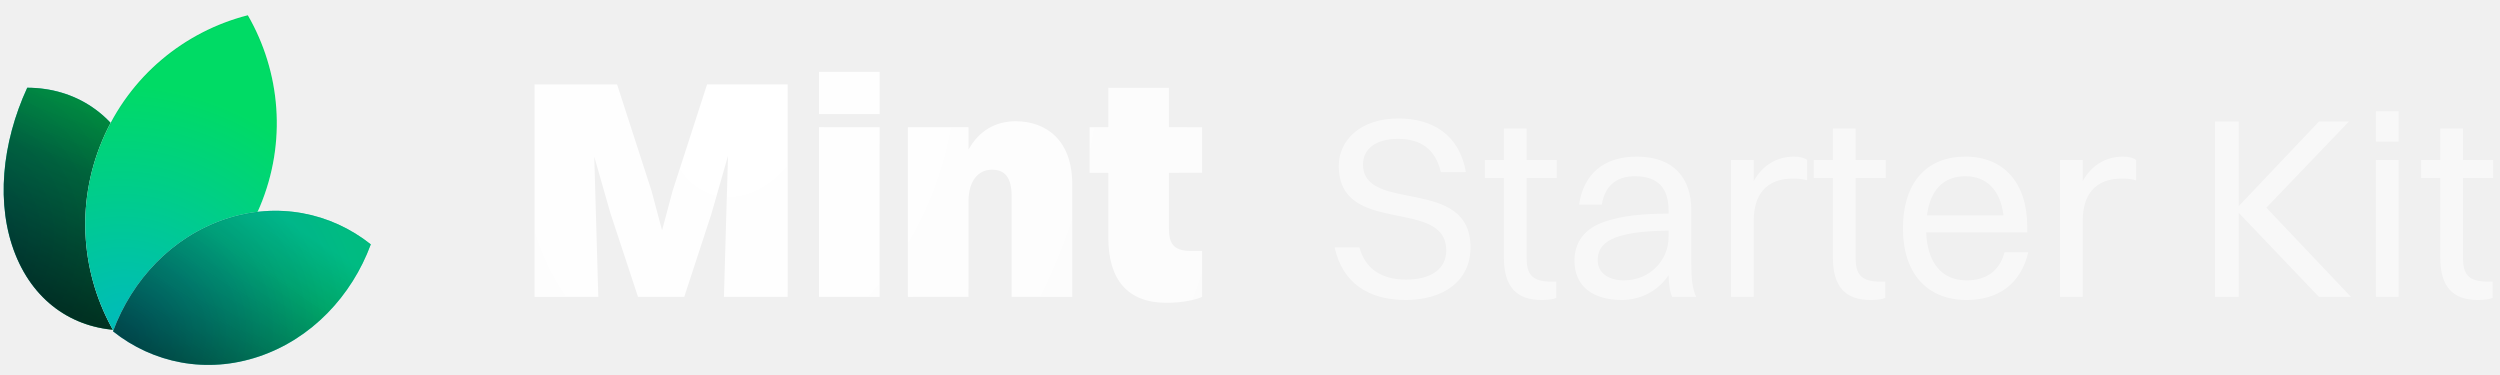
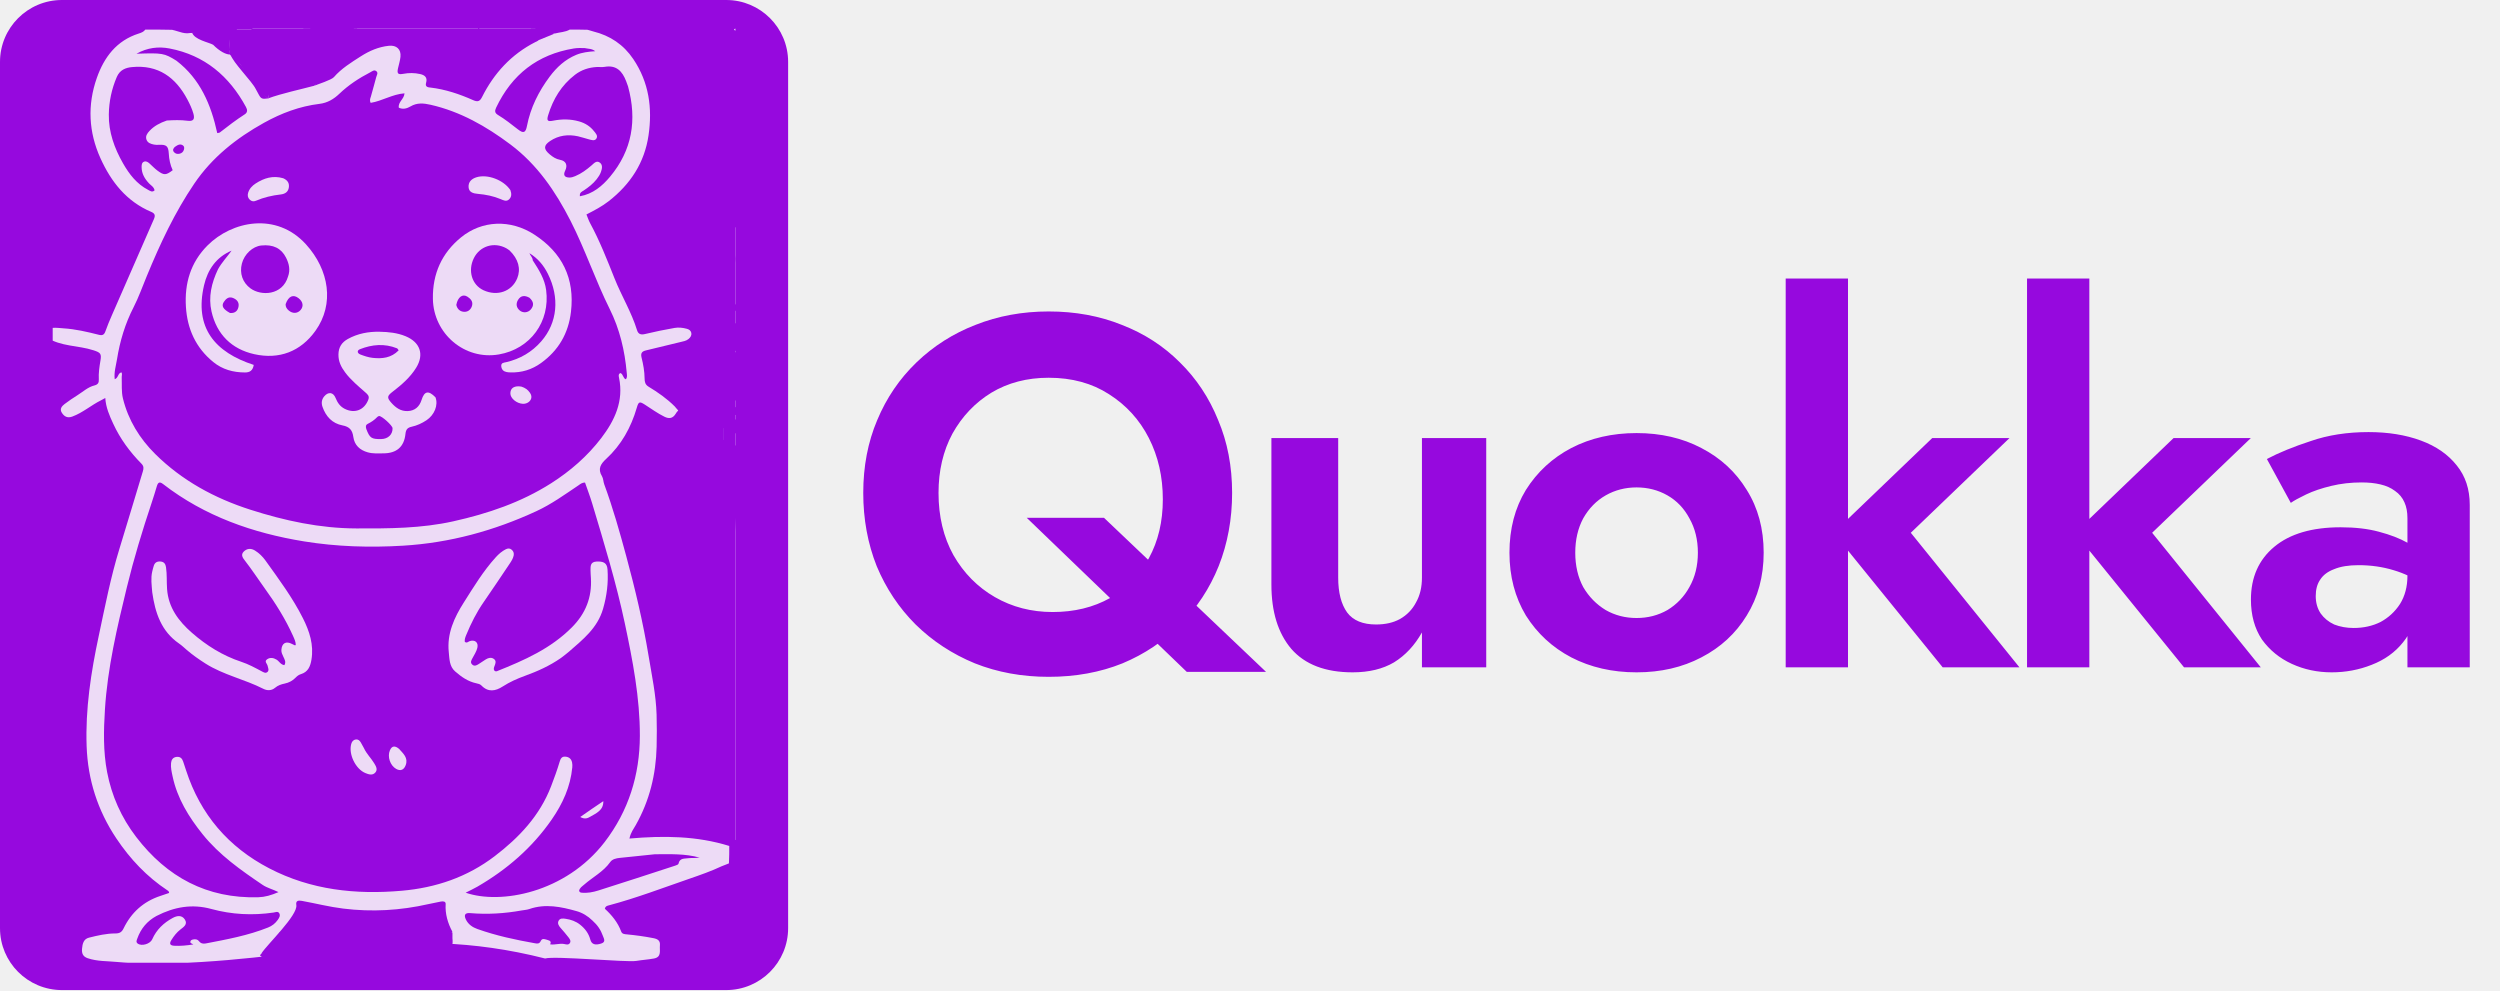
- <svg xmlns="http://www.w3.org/2000/svg" width="160" height="24" viewBox="0 0 160 24" fill="none">
-   <path d="M7.953 21.139C4.896 21.13 2.255 19.458 0.987 16.29C-0.28 13.121 0.109 9.163 1.744 5.615C4.801 5.624 7.442 7.296 8.71 10.465C9.977 13.633 9.588 17.591 7.953 21.139Z" fill="white" />
-   <path d="M7.953 21.139C4.896 21.13 2.255 19.458 0.987 16.29C-0.28 13.121 0.109 9.163 1.744 5.615C4.801 5.624 7.442 7.296 8.71 10.465C9.977 13.633 9.588 17.591 7.953 21.139Z" fill="url(#paint0_radial_115_109)" />
-   <path d="M7.953 21.139C4.896 21.13 2.255 19.458 0.987 16.29C-0.28 13.121 0.109 9.163 1.744 5.615C4.801 5.624 7.442 7.296 8.71 10.465C9.977 13.633 9.588 17.591 7.953 21.139Z" fill="black" fill-opacity="0.5" style="mix-blend-mode:hard-light" />
-   <path d="M7.953 21.139C4.896 21.13 2.255 19.458 0.987 16.29C-0.28 13.121 0.109 9.163 1.744 5.615C4.801 5.624 7.442 7.296 8.71 10.465C9.977 13.633 9.588 17.591 7.953 21.139Z" fill="url(#paint1_linear_115_109)" fill-opacity="0.5" style="mix-blend-mode:hard-light" />
-   <path d="M7.935 21.111C4.897 21.096 2.274 19.431 1.013 16.279C-0.248 13.124 0.136 9.182 1.762 5.643C4.8 5.659 7.423 7.324 8.684 10.476C9.945 13.63 9.561 17.572 7.935 21.111Z" stroke="url(#paint2_linear_115_109)" stroke-opacity="0.05" stroke-width="0.056" />
-   <path d="M7.31 21.257C11.354 20.221 14.884 17.375 16.628 13.236C18.373 9.097 17.945 4.587 15.86 0.976C11.816 2.012 8.287 4.858 6.542 8.998C4.797 13.137 5.225 17.646 7.31 21.257Z" fill="white" />
-   <path d="M7.31 21.257C11.354 20.221 14.884 17.375 16.628 13.236C18.373 9.097 17.945 4.587 15.86 0.976C11.816 2.012 8.287 4.858 6.542 8.998C4.797 13.137 5.225 17.646 7.31 21.257Z" fill="url(#paint3_radial_115_109)" />
-   <path d="M16.602 13.225C14.864 17.349 11.351 20.187 7.324 21.225C5.253 17.624 4.829 13.132 6.568 9.009C8.306 4.885 11.819 2.047 15.846 1.009C17.918 4.61 18.341 9.101 16.602 13.225Z" stroke="url(#paint4_linear_115_109)" stroke-opacity="0.05" stroke-width="0.056" />
-   <path d="M7.234 21.207C9.789 23.237 13.21 23.951 16.577 22.814C19.944 21.677 22.506 18.945 23.73 15.638C21.175 13.608 17.754 12.894 14.387 14.031C11.02 15.168 8.458 17.901 7.234 21.207Z" fill="white" />
-   <path d="M7.234 21.207C9.789 23.237 13.21 23.951 16.577 22.814C19.944 21.677 22.506 18.945 23.73 15.638C21.175 13.608 17.754 12.894 14.387 14.031C11.02 15.168 8.458 17.901 7.234 21.207Z" fill="url(#paint5_radial_115_109)" />
-   <path d="M7.234 21.207C9.789 23.237 13.21 23.951 16.577 22.814C19.944 21.677 22.506 18.945 23.73 15.638C21.175 13.608 17.754 12.894 14.387 14.031C11.02 15.168 8.458 17.901 7.234 21.207Z" fill="black" fill-opacity="0.2" style="mix-blend-mode:hard-light" />
-   <path d="M7.234 21.207C9.789 23.237 13.21 23.951 16.577 22.814C19.944 21.677 22.506 18.945 23.73 15.638C21.175 13.608 17.754 12.894 14.387 14.031C11.02 15.168 8.458 17.901 7.234 21.207Z" fill="url(#paint6_linear_115_109)" fill-opacity="0.5" style="mix-blend-mode:hard-light" />
-   <path d="M16.568 22.787C13.218 23.918 9.814 23.212 7.267 21.198C8.492 17.907 11.044 15.189 14.396 14.058C17.747 12.927 21.15 13.633 23.697 15.648C22.472 18.938 19.92 21.656 16.568 22.787Z" stroke="url(#paint7_linear_115_109)" stroke-opacity="0.05" stroke-width="0.056" />
-   <path d="M34.212 19V5.4H39.492L41.692 12.2L42.372 14.74L43.052 12.2L45.252 5.4H50.412V19H46.332L46.592 9.98L45.532 13.68L43.792 19H40.832L39.052 13.6L38.032 10.02L38.292 19H34.212ZM52.416 7.3V4.6H56.295V7.3H52.416ZM52.416 19V8.14H56.295V19H52.416ZM58.104 19V8.14H61.984V9.58C62.664 8.34 63.744 7.76 65.004 7.76C66.964 7.76 68.624 8.98 68.624 11.78V19H64.744V12.56C64.744 11.34 64.304 10.86 63.484 10.86C62.604 10.86 61.984 11.58 61.984 12.88V19H58.104ZM70.933 15.22V11.06H69.733V8.14H70.933V5.62H74.813V8.14H76.933V11.06H74.813V14.6C74.813 15.5 75.033 16.06 76.213 16.06H76.933V19C76.493 19.2 75.673 19.38 74.653 19.38C72.153 19.38 70.933 17.88 70.933 15.22Z" fill="url(#paint8_radial_115_109)" />
-   <path d="M87.232 10.519C87.232 13.687 94.112 11.229 94.112 15.832C94.112 17.994 92.364 19.198 89.971 19.198C87.562 19.198 85.912 18.093 85.417 15.832H87.001C87.364 17.169 88.371 17.895 89.987 17.895C91.671 17.895 92.561 17.152 92.561 16.03C92.561 12.598 85.681 15.155 85.681 10.618C85.681 9.001 87.034 7.582 89.509 7.582C91.671 7.582 93.403 8.621 93.816 11.014H92.215C91.868 9.529 90.912 8.886 89.476 8.886C88.057 8.886 87.232 9.529 87.232 10.519ZM96.25 16.476V11.393H95.029V10.239H96.25V8.226H97.702V10.239H99.632V11.393H97.702V16.476C97.702 17.532 98.015 18.026 99.302 18.026H99.599V19.066C99.434 19.148 99.071 19.198 98.659 19.198C97.025 19.198 96.25 18.323 96.25 16.476ZM102.516 13.093H101.064C101.345 11.162 102.615 10.024 104.76 10.024C107.103 10.024 108.242 11.393 108.242 13.44V16.888C108.242 17.895 108.324 18.521 108.555 19H107.021C106.856 18.654 106.806 18.142 106.79 17.614C106.047 18.72 104.859 19.198 103.803 19.198C101.988 19.198 100.767 18.357 100.767 16.69C100.767 15.486 101.427 14.611 102.714 14.182C103.902 13.786 105.107 13.687 106.79 13.671V13.473C106.79 12.053 106.13 11.278 104.628 11.278C103.374 11.278 102.698 11.971 102.516 13.093ZM102.252 16.657C102.252 17.465 102.929 17.944 103.952 17.944C105.569 17.944 106.79 16.674 106.79 15.172V14.759C103.061 14.793 102.252 15.585 102.252 16.657ZM110.787 19V10.239H112.239V11.591C112.833 10.519 113.774 10.024 114.83 10.024C115.176 10.024 115.49 10.107 115.655 10.239V11.542C115.407 11.46 115.094 11.427 114.747 11.427C112.998 11.427 112.239 12.515 112.239 14.1V19H110.787ZM117.305 16.476V11.393H116.084V10.239H117.305V8.226H118.757V10.239H120.688V11.393H118.757V16.476C118.757 17.532 119.071 18.026 120.358 18.026H120.655V19.066C120.49 19.148 120.127 19.198 119.714 19.198C118.081 19.198 117.305 18.323 117.305 16.476ZM129.809 16.145C129.33 18.192 127.862 19.198 125.865 19.198C123.324 19.198 121.79 17.482 121.79 14.627C121.79 11.658 123.324 10.024 125.783 10.024C128.258 10.024 129.743 11.723 129.743 14.512V14.875H123.275C123.357 16.838 124.281 17.944 125.865 17.944C127.103 17.944 127.977 17.35 128.291 16.145H129.809ZM125.783 11.278C124.38 11.278 123.539 12.152 123.324 13.786H128.225C128.027 12.169 127.152 11.278 125.783 11.278ZM131.843 19V10.239H133.295V11.591C133.889 10.519 134.829 10.024 135.885 10.024C136.232 10.024 136.545 10.107 136.71 10.239V11.542C136.463 11.46 136.149 11.427 135.803 11.427C134.054 11.427 133.295 12.515 133.295 14.1V19H131.843ZM141.763 19V7.78H143.281V13.192L148.413 7.78H150.327L145.047 13.291L150.459 19H148.413L143.281 13.621V19H141.763ZM152.06 9.067V7.12H153.512V9.067H152.06ZM152.06 19V10.239H153.512V19H152.06ZM156.178 16.476V11.393H154.957V10.239H156.178V8.226H157.63V10.239H159.56V11.393H157.63V16.476C157.63 17.532 157.943 18.026 159.23 18.026H159.527V19.066C159.362 19.148 158.999 19.198 158.587 19.198C156.953 19.198 156.178 18.323 156.178 16.476Z" fill="white" fill-opacity="0.55" />
+ <svg xmlns="http://www.w3.org/2000/svg" width="457" height="181" viewBox="0 0 457 181" fill="none">
+   <rect width="144.07" height="180.985" rx="11.324" fill="#9609DE" />
+   <g clip-path="url(#clip0_121_59)">
+     <path d="M8.502 61.651C8.502 61.232 8.502 60.813 8.57 60.275C9.596 59.717 10.585 59.959 11.567 60.018C13.792 60.153 15.95 60.663 18.101 61.207C18.712 61.361 19.045 61.202 19.262 60.584C19.612 59.586 20.025 58.609 20.447 57.638C22.997 51.779 25.549 45.922 28.125 40.074C28.42 39.403 28.35 39.032 27.639 38.73C23.123 36.813 20.319 33.246 18.36 28.919C16.19 24.128 15.962 19.189 17.699 14.246C19.03 10.457 21.304 7.423 25.357 6.134C25.811 5.99 26.27 5.826 26.567 5.406C28.145 5.406 29.723 5.406 31.458 5.449C32.754 5.724 33.849 6.387 35.106 5.932C34.979 5.592 34.567 5.744 34.572 5.406C56.609 5.406 78.646 5.406 100.785 5.454C100.702 6.068 101.092 6.214 101.471 6.114C102.366 5.875 103.329 5.885 104.16 5.406C105.191 5.406 106.222 5.406 107.413 5.443C107.865 5.57 108.154 5.674 108.45 5.748C111.528 6.512 113.982 8.148 115.77 10.805C118.642 15.069 119.275 19.78 118.554 24.73C117.824 29.743 115.245 33.67 111.277 36.772C110.029 37.747 108.651 38.463 107.203 39.202C107.441 39.779 107.605 40.302 107.862 40.775C109.623 44.026 110.973 47.468 112.335 50.888C113.612 54.095 115.433 57.056 116.454 60.369C116.67 61.068 117.137 61.248 117.895 61.064C119.683 60.629 121.492 60.269 123.304 59.947C124.037 59.817 124.8 59.9 125.533 60.097C125.957 60.21 126.295 60.423 126.372 60.889C126.449 61.346 126.205 61.672 125.882 61.953C125.447 62.33 124.893 62.403 124.366 62.532C122.277 63.044 120.186 63.551 118.094 64.049C117.375 64.22 117.069 64.536 117.275 65.357C117.59 66.611 117.82 67.888 117.833 69.197C117.839 69.766 117.924 70.302 118.541 70.675C120.267 71.716 121.918 72.87 123.352 74.305C123.579 74.533 124.079 75.392 124.542 75.097C124.36 74.561 135.836 79.993 135.464 79.613C134.505 78.631 137.02 78.177 135.875 77.457C134.767 76.762 134.307 77.172 134.233 76.02C134.195 75.445 135.652 76.593 135.464 76.02C135.143 75.042 133.198 73.443 134.233 73.246C136.247 72.861 134.176 73.263 134.54 69.76C135.38 69.561 134.302 67.702 134.54 66.886C134.723 66.262 136.083 66.022 135.464 65.654C134.415 65.031 139.627 62.653 138.338 63.088C137.98 63.209 147.368 68.657 134.54 64.423C133.303 64.407 138.074 61.4 136.901 61.714C135.88 61.987 135.103 60.272 134.848 59.211C134.77 58.884 134.375 59.291 134.233 58.983C133.12 56.582 135.281 57.613 134.233 55.185C132.759 51.774 135.508 48.034 133.822 44.716C133.428 43.942 133.564 42.118 134.233 41.74C135.029 41.29 134.203 37.842 134.848 37.224C137.569 34.615 139.491 33.968 140.801 30.224C141.503 28.219 135.963 25.725 136.183 23.659C136.484 20.822 136.593 20.71 135.669 18.031C135.104 16.39 136.319 13.547 135.156 12.249C133.777 10.707 141.92 13.968 139.878 13.207C139.617 13.11 149.525 7.151 134.848 7.151C142.371 7.151 129.059 5.098 136.593 5.098C136.593 54.505 133.309 104.22 133.24 153.693C135.464 153.287 138.588 153.502 137.004 153.287C134.32 152.921 153.617 151.136 135.875 151.136C134.795 151.206 137.017 151.767 135.978 151.767C135.833 151.34 137.911 151.389 138.03 151.146C139.229 148.703 134.898 153.492 135.464 150.808C135.895 148.763 136.354 156.077 136.285 153.929C136.202 151.333 135.459 153.938 135.464 151.339C135.467 150.013 136.514 150.683 136.285 149.406C135.898 147.248 135.935 149.296 135.464 147.148C135.314 146.46 137.412 145.714 137.414 144.993C137.418 143.824 136.035 141.426 135.875 140.291C135.685 138.944 138.239 132.459 138.03 131.137C153.842 128.384 142.555 106.301 142.136 104.143C141.77 102.261 140.351 101.505 139.878 99.627C168.086 96.928 137.02 95.233 136.08 92.019C135.804 91.075 134.937 92.619 135.464 91.621C135.85 90.891 137.783 92.202 138.441 91.621C139.026 91.104 141.71 92.661 142.136 92.019C143.37 90.156 134.116 88.368 134.715 86.182C134.912 85.46 139.304 89.014 139.878 89.466C140.737 90.143 135.16 81.499 136.08 82.076C137.269 82.822 124.084 77.026 124.542 75.097C124.021 74.754 123.743 75.279 123.483 75.688C122.967 76.496 122.302 76.593 121.455 76.175C120.191 75.551 119.06 74.723 117.881 73.968C116.908 73.346 116.733 73.407 116.405 74.533C115.352 78.152 113.581 81.337 110.789 83.904C109.811 84.803 109.223 85.717 110.042 87.055C110.297 87.472 110.277 88.049 110.453 88.527C112.035 92.825 113.277 97.228 114.472 101.642C116.104 107.67 117.55 113.744 118.565 119.912C119.152 123.478 119.921 127.022 120.025 130.65C120.081 132.598 120.076 134.55 120.03 136.498C119.91 141.569 118.733 146.363 116.228 150.808C115.836 151.504 115.306 152.146 115.06 153.287C121.301 152.736 127.387 152.796 133.309 154.64C133.309 155.671 133.309 156.702 133.248 157.824C132.769 158.056 132.333 158.157 131.937 158.343C130.018 159.248 128.018 159.944 126.019 160.634C121.153 162.315 116.339 164.155 111.356 165.483C111.05 165.565 110.667 165.621 110.57 166.122C111.837 167.282 112.935 168.613 113.554 170.285C113.725 170.747 114.152 170.764 114.577 170.803C116.208 170.956 117.828 171.18 119.438 171.494C120.209 171.645 120.718 171.932 120.632 172.819C120.542 173.744 120.994 174.941 119.55 175.213C118.481 175.415 117.385 175.472 116.311 175.655C114.598 175.949 101.332 174.698 99.644 175.213C72.548 168.317 55.023 176.194 26.79 176.162C24.877 176.041 23.131 176.016 21.4 175.847C19.606 175.671 17.779 175.759 16.03 175.163C15.137 174.859 14.921 174.254 14.997 173.415C15.077 172.522 15.271 171.653 16.262 171.405C17.85 171.006 19.457 170.632 21.106 170.633C21.852 170.633 22.256 170.407 22.596 169.704C24 166.805 26.228 164.793 29.314 163.775C29.855 163.596 30.394 163.409 30.913 163.233C30.906 162.967 30.765 162.862 30.623 162.768C26.837 160.264 23.799 157.042 21.277 153.275C17.857 148.166 16.057 142.548 15.837 136.435C15.59 129.596 16.635 122.88 18.055 116.221C19.194 110.882 20.23 105.515 21.842 100.285C23.29 95.586 24.683 90.869 26.114 86.165C26.274 85.637 26.31 85.221 25.867 84.773C23.742 82.623 21.971 80.221 20.697 77.458C20.015 75.979 19.355 74.503 19.245 72.753C18.871 72.956 18.668 73.074 18.458 73.179C16.653 74.076 15.122 75.45 13.202 76.154C12.314 76.479 11.732 76.135 11.295 75.438C10.864 74.751 11.308 74.242 11.805 73.86C12.562 73.279 13.362 72.748 14.17 72.238C15.178 71.602 16.082 70.751 17.265 70.457C17.917 70.294 18.096 69.95 18.063 69.369C17.998 68.2 18.17 67.05 18.364 65.905C18.578 64.652 18.361 64.45 17.12 64.041C14.283 63.106 11.112 63.387 8.502 61.651ZM42.138 2.019C41.841 1.055 35.968 6.513 35.106 5.932C35.495 7.269 38.173 7.729 38.963 8.187C40.093 9.338 41.395 10.061 42.138 9.95C41.404 8.948 43.068 2.097 42.138 2.019ZM110.528 153.929C114.914 148.209 116.944 141.664 116.966 134.537C116.987 127.574 115.659 120.755 114.222 113.968C112.648 106.539 110.428 99.284 108.248 92.019C107.859 90.724 107.373 89.459 106.944 88.215C106.36 88.207 106.058 88.512 105.725 88.735C103.227 90.413 100.779 92.183 98.038 93.449C90.302 97.023 82.227 99.234 73.675 99.751C67.602 100.118 61.55 99.936 55.584 98.967C46.237 97.448 37.428 94.377 29.817 88.49C29.154 87.976 28.874 88.195 28.668 88.885C28.366 89.9 28.055 90.913 27.719 91.917C26.019 97.007 24.456 102.144 23.19 107.352C21.401 114.712 19.66 122.085 19.182 129.699C18.941 133.537 18.856 137.346 19.577 141.123C20.409 145.486 22.183 149.457 24.892 152.994C30.519 160.342 37.829 164.283 47.212 164.017C48.435 163.982 49.59 163.651 50.91 163.077C49.817 162.541 48.837 162.317 48.021 161.765C44.023 159.062 40.084 156.302 37.019 152.477C34.485 149.315 32.404 145.943 31.552 141.927C31.383 141.129 31.187 140.319 31.267 139.497C31.323 138.923 31.577 138.449 32.252 138.363C32.915 138.279 33.281 138.609 33.477 139.197C33.661 139.748 33.844 140.299 34.024 140.851C36.639 148.896 41.743 154.847 49.223 158.735C56.846 162.697 65.021 163.566 73.45 162.828C79.682 162.283 85.412 160.336 90.42 156.517C94.887 153.11 98.662 149.122 100.728 143.76C101.306 142.26 101.855 140.753 102.315 139.212C102.464 138.714 102.677 138.25 103.369 138.315C104.054 138.378 104.435 138.746 104.575 139.375C104.64 139.669 104.641 139.989 104.612 140.291C104.274 143.824 102.845 146.935 100.854 149.81C97.287 154.961 92.662 158.953 87.266 162.082C86.601 162.468 85.898 162.788 85.123 163.184C91.469 165.387 103.373 163.229 110.528 153.929ZM26.825 50.49C26.033 52.382 25.359 54.333 24.425 56.152C22.874 59.171 21.917 62.355 21.388 65.678C21.2 66.857 20.814 68.034 20.969 69.32C21.675 69.077 21.523 68.187 22.212 68.068C22.378 68.373 22.238 68.678 22.249 68.977C22.3 70.269 22.166 71.588 22.475 72.847C23.446 76.802 25.53 80.176 28.384 83.002C33.288 87.858 39.23 91.077 45.751 93.169C52.047 95.188 58.47 96.578 65.151 96.599C71.1 96.617 77.007 96.604 82.877 95.294C89.207 93.881 95.238 91.842 100.735 88.349C104.259 86.109 107.386 83.382 109.907 80.084C112.35 76.888 114.047 73.33 113.163 69.075C113.103 68.789 112.984 68.387 113.407 68.192C113.951 68.393 113.857 69.123 114.397 69.336C114.711 68.974 114.603 68.545 114.569 68.162C114.213 64.084 113.288 60.176 111.446 56.471C108.829 51.207 106.969 45.599 104.29 40.357C101.542 34.978 98.207 30.074 93.284 26.39C88.858 23.078 84.15 20.391 78.703 19.149C77.435 18.86 76.242 18.747 75.046 19.45C74.413 19.822 73.673 20.057 72.899 19.683C72.743 18.625 73.878 18.126 73.945 17.061C71.735 17.22 69.837 18.47 67.757 18.803C67.505 18.261 67.716 17.952 67.803 17.634C68.125 16.449 68.473 15.27 68.78 14.081C68.868 13.741 69.175 13.346 68.811 13.028C68.409 12.676 68.031 13.037 67.689 13.215C65.647 14.274 63.731 15.52 62.061 17.116C61.026 18.106 59.884 18.806 58.399 18.986C54.791 19.423 51.438 20.682 48.275 22.439C43.223 25.244 38.781 28.748 35.496 33.596C31.947 38.834 29.284 44.519 26.825 50.49ZM114.804 15.792C114.687 15.471 114.576 15.148 114.453 14.83C113.761 13.038 112.686 11.839 110.531 12.222C110.067 12.304 109.575 12.221 109.098 12.249C107.632 12.333 106.293 12.761 105.11 13.669C102.628 15.575 101.101 18.104 100.203 21.058C99.906 22.036 100.077 22.265 101.086 22.064C102.69 21.746 104.274 21.741 105.855 22.191C106.941 22.5 107.857 23.065 108.56 23.949C108.875 24.345 109.335 24.797 109.036 25.307C108.724 25.838 108.12 25.586 107.637 25.467C106.974 25.303 106.329 25.062 105.663 24.917C103.852 24.523 102.12 24.73 100.558 25.78C99.356 26.588 99.35 27.246 100.449 28.186C101.025 28.678 101.606 29.073 102.4 29.222C103.49 29.427 103.793 30.213 103.311 31.2C102.921 31.998 103.192 32.441 104.077 32.455C104.463 32.462 104.814 32.339 105.164 32.192C106.283 31.724 107.236 31.012 108.147 30.224C108.569 29.859 109.039 29.275 109.65 29.727C110.225 30.151 110.053 30.862 109.85 31.434C109.683 31.906 109.391 32.353 109.078 32.752C108.42 33.593 107.578 34.239 106.691 34.831C106.377 35.041 105.912 35.171 106.005 35.878C108.383 35.457 110.097 34.002 111.516 32.304C115.545 27.482 116.487 21.959 114.804 15.792ZM30.497 22.03C31.759 21.954 33.019 21.91 34.281 22.075C35.336 22.212 35.647 21.816 35.351 20.761C35.1 19.869 34.703 19.035 34.273 18.218C32.12 14.133 28.912 11.8 24.119 12.264C22.964 12.375 21.904 12.784 21.354 14.063C20.406 16.265 19.927 18.559 19.892 20.923C19.843 24.146 20.911 27.092 22.491 29.859C23.622 31.84 24.985 33.62 27.072 34.705C27.445 34.899 27.82 35.215 28.258 34.799C28.137 34.161 27.6 33.903 27.238 33.518C26.439 32.667 25.882 31.723 25.885 30.519C25.886 30.133 25.927 29.717 26.322 29.556C26.706 29.399 27.048 29.63 27.337 29.889C27.82 30.322 28.265 30.803 28.782 31.187C29.985 32.079 30.343 32.05 31.569 31.113C31.116 30.144 30.909 29.126 30.852 28.056C30.778 26.699 30.403 26.408 29.067 26.472C28.762 26.487 28.446 26.493 28.151 26.43C27.577 26.308 26.984 26.139 26.77 25.508C26.557 24.876 26.911 24.383 27.315 23.946C28.146 23.048 29.19 22.48 30.497 22.03ZM28.594 167.444C26.898 168.369 25.741 169.753 25.099 171.568C24.989 171.876 24.8 172.216 25.182 172.491C25.909 173.015 27.455 172.553 27.825 171.708C28.599 169.944 29.922 168.692 31.585 167.794C32.355 167.378 33.231 167.234 33.788 168.082C34.366 168.964 33.556 169.464 32.991 169.904C32.299 170.443 31.788 171.104 31.333 171.832C30.92 172.492 31.051 172.842 31.862 172.885C33.011 172.947 34.143 172.834 35.341 172.642C35.098 172.446 34.75 172.477 34.798 172.141C34.839 171.859 35.087 171.779 35.327 171.731C35.719 171.654 36.117 171.708 36.359 172.028C36.702 172.479 37.122 172.558 37.625 172.461C41.481 171.721 45.345 171.009 49.014 169.545C49.722 169.262 50.32 168.799 50.765 168.168C51.023 167.801 51.302 167.383 51.046 166.943C50.806 166.533 50.351 166.762 50.007 166.813C46.168 167.376 42.365 167.183 38.632 166.161C35.141 165.206 31.879 165.752 28.594 167.444ZM108.29 168.267C107.464 167.466 106.5 166.866 105.404 166.556C102.555 165.75 99.687 165.155 96.746 166.175C96.301 166.329 95.808 166.348 95.338 166.433C92.228 166.995 89.101 167.183 85.947 166.917C85.011 166.839 84.758 167.253 85.171 168.101C85.606 168.992 86.398 169.516 87.264 169.823C90.683 171.037 94.222 171.797 97.788 172.429C98.203 172.503 98.602 172.579 98.869 171.984C99.118 171.428 99.701 171.719 100.153 171.846C100.553 171.958 100.835 172.149 100.556 172.622C101.467 172.779 102.305 172.386 103.163 172.571C103.523 172.649 103.951 172.777 104.187 172.369C104.41 171.982 104.132 171.627 103.916 171.341C103.464 170.743 102.959 170.184 102.469 169.615C102.14 169.234 101.859 168.8 102.112 168.317C102.38 167.807 102.936 167.888 103.403 167.956C104.361 168.097 105.261 168.41 106.034 169.023C106.94 169.742 107.601 170.608 107.911 171.756C108.149 172.64 108.805 172.83 109.892 172.482C110.825 172.183 110.372 171.562 110.201 171.066C109.838 170.017 109.232 169.109 108.29 168.267ZM106.841 8.783C106.193 8.777 105.549 8.753 104.9 8.86C98.246 9.953 93.572 13.622 90.693 19.679C90.396 20.302 90.455 20.668 91.039 21.021C92.328 21.798 93.503 22.737 94.69 23.659C95.677 24.426 96.085 24.288 96.325 23.042C96.973 19.684 98.461 16.716 100.487 14.002C101.771 12.282 103.321 10.86 105.342 10.023C106.406 9.582 107.535 9.447 108.81 9.361C108.182 8.861 107.566 8.947 106.841 8.783ZM32.25 11.098C36.606 14.435 38.58 19.138 39.714 24.33C39.939 24.278 40.097 24.286 40.191 24.212C41.668 23.053 43.162 21.919 44.741 20.898C45.29 20.543 45.236 20.064 44.96 19.555C41.899 13.908 37.4 10.094 30.995 8.862C28.981 8.475 26.94 8.699 24.949 9.825C29.677 9.653 30.022 9.712 32.25 11.098ZM119.715 156.158C117.575 156.378 115.435 156.591 113.296 156.823C112.643 156.894 111.943 157.031 111.552 157.582C110.292 159.36 108.355 160.331 106.772 161.72C106.399 162.047 105.932 162.321 105.859 162.857C105.95 163.07 106.095 163.159 106.271 163.178C107.346 163.297 108.399 163.091 109.401 162.775C114.089 161.294 118.761 159.76 123.436 158.237C123.655 158.165 123.999 158.041 124.028 157.891C124.246 156.778 125.162 156.997 125.886 156.875C126.22 156.819 126.568 156.857 126.91 156.842C127.24 156.827 127.569 156.799 127.898 156.776C125.24 156.031 122.572 156.146 119.715 156.158ZM56.639 173.878C57.187 173.791 56.66 173.36 56.639 172.885C56.592 171.824 57.953 174.544 57.973 173.572C58.799 172.976 58.627 173.392 59.308 173.572C60.462 173.876 58.793 172.479 59.923 172.742C61.684 173.152 66.166 172.582 67.929 172.742C71.277 173.045 65.05 172.959 68.34 172.369C69.359 172.186 73.728 172.836 74.703 172.407C75.497 172.058 77.741 171.487 77.68 172.385C77.601 173.536 81.18 171.231 81.683 172.191C83.567 173.648 82.111 170.647 82.692 170.317C81.853 168.742 81.353 167.073 81.467 165.255C81.498 164.768 81.004 164.726 80.61 164.799C79.839 164.943 79.069 165.099 78.304 165.273C73.163 166.44 67.985 166.737 62.74 166.089C60.191 165.775 57.713 165.143 55.197 164.682C54.535 164.56 54.031 164.632 54.167 165.434C54.482 167.286 48.868 172.614 47.812 174.244C48.306 174.244 44.22 175.847 56.639 173.878ZM78.681 16.005C81.422 16.33 84.01 17.2 86.511 18.315C87.334 18.681 87.727 18.517 88.115 17.743C90.308 13.376 93.466 9.933 97.862 7.691C98.15 7.544 98.62 7.47 98.536 6.835C96.797 7.132 99.062 0.967 97.862 2.019C90.201 1.506 88.803 2.852 87.515 5.431C87.213 6.037 86.9 -0.697 86.511 -0.136C82.834 -17.796 82.814 1.171 82.401 0.993C80.687 0.254 83.218 4.015 81.375 3.662C80.067 3.411 81.579 5.466 80.861 4.072C80.316 3.012 81.445 4.65 80.246 4.688C79.008 4.727 77.862 4.446 78.243 3.251C78.744 1.681 73.564 4.241 71.932 4.072C70.651 3.939 67.458 3.535 66.287 4.072C62.958 5.6 60.057 12.927 57.446 15.672C58.091 15.409 60.587 14.617 61.037 14.099C62.422 12.508 64.203 11.421 65.956 10.297C67.533 9.286 69.205 8.568 71.086 8.369C72.473 8.221 73.348 9 73.207 10.384C73.135 11.093 72.91 11.785 72.755 12.485C72.541 13.445 72.743 13.681 73.735 13.494C74.763 13.299 75.77 13.31 76.788 13.534C77.656 13.724 78.166 14.161 77.895 15.116C77.729 15.704 77.944 15.96 78.681 16.005ZM56.023 -1.676C54.943 -1.387 47.438 0.341 46.375 0.685C44.048 1.438 49.556 17.009 49.002 17.991C51.441 17.089 55.091 16.308 57.446 15.672C57.196 15.184 56.494 -1.716 56.023 -1.676ZM46.771 16.309C46.949 16.639 47.125 16.971 47.306 17.3C47.725 18.059 47.926 18.146 49.002 17.991C47.145 16.339 44.219 11.388 42.138 9.95C42.549 11.42 46.061 14.84 46.771 16.309ZM31.949 26.865C31.697 27.125 31.508 27.414 31.768 27.76C32.014 28.087 32.379 28.185 32.77 28.113C33.201 28.032 33.509 27.779 33.626 27.342C33.698 27.07 33.705 26.774 33.456 26.594C32.951 26.227 32.496 26.474 31.949 26.865Z" fill="#EDDBF6" />
+     <path d="M27.826 108.249C27.726 106.933 27.54 105.708 27.827 104.486C27.912 104.122 28.002 103.758 28.118 103.404C28.321 102.785 28.777 102.581 29.401 102.651C30.026 102.721 30.263 103.128 30.346 103.685C30.543 105.007 30.445 106.343 30.54 107.674C30.785 111.081 32.651 113.544 35.064 115.657C37.731 117.992 40.712 119.859 44.111 120.978C45.418 121.408 46.615 122.064 47.823 122.705C48.147 122.876 48.534 123.137 48.874 122.853C49.256 122.534 48.995 122.09 48.916 121.702C48.837 121.31 48.263 120.921 48.813 120.53C49.367 120.136 49.977 120.236 50.549 120.577C51.036 120.867 51.284 121.491 51.979 121.591C52.336 121.028 52.022 120.539 51.804 120.067C51.617 119.661 51.408 119.281 51.437 118.809C51.513 117.569 52.282 117.129 53.372 117.714C53.549 117.809 53.733 117.891 53.917 117.973C53.936 117.982 53.975 117.948 54.066 117.905C54.068 117.337 53.821 116.818 53.589 116.298C52.188 113.163 50.37 110.28 48.358 107.504C47.156 105.845 46.049 104.117 44.783 102.5C44.416 102.032 43.959 101.442 44.535 100.852C45.123 100.249 45.867 100.182 46.599 100.633C47.365 101.105 48.005 101.735 48.524 102.459C50.972 105.875 53.487 109.256 55.382 113.024C56.572 115.393 57.391 117.868 56.93 120.612C56.721 121.858 56.294 122.839 55 123.235C54.628 123.348 54.333 123.568 54.067 123.844C53.506 124.426 52.829 124.798 52.033 124.959C51.393 125.088 50.797 125.291 50.277 125.732C49.631 126.279 48.821 126.263 48.14 125.916C44.702 124.163 40.841 123.383 37.555 121.293C36.373 120.54 35.223 119.739 34.157 118.824C33.69 118.424 33.243 117.992 32.739 117.644C29.474 115.398 28.359 112.026 27.826 108.249Z" fill="#EDDBF6" />
+     <path d="M102.532 120.286C100.462 121.724 98.253 122.713 95.963 123.542C94.546 124.055 93.177 124.667 91.902 125.487C90.574 126.341 89.252 126.594 88.004 125.308C87.76 125.056 87.416 124.978 87.076 124.907C85.551 124.586 84.318 123.718 83.183 122.721C82.136 121.799 82.165 120.449 82.035 119.211C81.678 115.821 83.042 112.878 84.773 110.152C86.582 107.301 88.334 104.39 90.626 101.869C91.164 101.278 91.742 100.766 92.456 100.409C92.82 100.228 93.169 100.188 93.509 100.467C93.862 100.756 93.99 101.121 93.897 101.562C93.781 102.109 93.484 102.572 93.178 103.026C91.593 105.379 90.023 107.743 88.407 110.075C87.112 111.941 86.102 113.949 85.241 116.041C85.075 116.446 84.9 116.86 84.96 117.317C85.335 117.646 85.601 117.275 85.898 117.186C86.848 116.902 87.484 117.453 87.261 118.418C87.098 119.124 86.671 119.72 86.344 120.358C86.159 120.717 85.916 121.099 86.319 121.477C86.707 121.841 87.087 121.645 87.443 121.427C87.909 121.141 88.35 120.815 88.817 120.531C89.277 120.251 89.793 120.116 90.264 120.442C90.761 120.787 90.595 121.261 90.405 121.734C90.296 122.006 90.171 122.316 90.372 122.589C90.537 122.742 90.708 122.747 90.872 122.682C95.841 120.695 100.701 118.556 104.568 114.651C107.063 112.131 108.223 109.192 108.019 105.68C107.992 105.202 107.952 104.724 107.948 104.246C107.942 103.472 107.922 102.712 109.038 102.653C110.353 102.584 110.972 102.922 111.055 104.111C111.224 106.545 110.927 108.912 110.24 111.289C109.216 114.832 106.527 116.921 103.961 119.164C103.524 119.546 103.048 119.883 102.532 120.286Z" fill="#EDDBF6" />
+     <path d="M66.526 136.756C67.021 137.83 67.84 138.592 68.403 139.527C68.722 140.057 69.101 140.661 68.605 141.222C68.093 141.801 67.401 141.567 66.79 141.316C64.998 140.579 63.675 137.843 64.208 135.992C64.327 135.578 64.556 135.251 65.031 135.181C65.475 135.116 65.74 135.368 65.944 135.704C66.139 136.025 66.309 136.361 66.526 136.756Z" fill="#EDDBF6" />
+     <path d="M72.944 136.891C73.73 137.778 74.651 138.526 74.163 139.865C73.844 140.74 73.216 141.009 72.414 140.552C71.323 139.931 70.772 138.322 71.275 137.159C71.649 136.293 72.222 136.29 72.944 136.891Z" fill="#EDDBF6" />
+     <path d="M110.288 146.451C110.333 148.125 108.995 148.657 107.863 149.314C107.439 149.56 106.896 149.823 106.067 149.345C107.544 148.313 108.891 147.373 110.288 146.451Z" fill="#EDDBF6" />
+     <path d="M39.853 49.216C40.565 47.937 41.533 46.941 42.336 45.819C39.511 47.007 37.963 49.309 37.303 52.133C35.478 59.946 39.306 64.4 46.383 66.704C46.219 67.752 45.649 68.088 44.789 68.086C42.641 68.082 40.667 67.551 38.975 66.169C35.792 63.57 34.242 60.148 33.987 56.108C33.715 51.813 34.834 47.975 37.935 44.868C42.373 40.422 50.503 38.682 55.941 44.675C60.182 49.348 61.162 55.583 57.666 60.469C54.947 64.27 51.031 65.756 46.487 64.745C42.362 63.826 39.619 61.139 38.666 56.943C38.062 54.289 38.659 51.721 39.853 49.216ZM52.649 50.559C53.101 49.347 52.844 48.209 52.289 47.103C51.426 45.381 49.932 44.648 47.761 44.877C46.181 45.044 44.668 46.452 44.218 48.173C43.75 49.964 44.355 51.663 45.788 52.714C47.752 54.155 51.64 53.995 52.649 50.559ZM52.21 55.601C52.188 56.088 52.422 56.452 52.773 56.752C53.498 57.37 54.378 57.332 54.953 56.666C55.531 55.996 55.396 55.163 54.607 54.532C53.633 53.752 52.742 54.094 52.21 55.601ZM42.052 57.22C42.959 57.285 43.496 56.825 43.615 55.969C43.726 55.169 43.195 54.682 42.516 54.44C41.777 54.178 41.273 54.649 40.906 55.213C40.443 55.924 40.762 56.513 42.052 57.22Z" fill="#EDDBF6" />
+     <path d="M97.386 47.593C98.507 49.319 99.57 50.984 99.835 53.024C100.589 58.814 96.939 63.796 91.198 64.79C84.945 65.872 79.233 61.007 79.133 54.627C79.061 50.03 80.756 46.271 84.269 43.398C88.082 40.278 93.3 40.04 97.668 42.877C102.767 46.187 105.098 50.886 104.371 57.023C103.905 60.956 102.09 64.064 98.896 66.364C97.24 67.556 95.369 68.143 93.313 68.076C93.074 68.068 92.833 68.055 92.6 68.009C92.034 67.896 91.696 67.557 91.632 66.969C91.56 66.292 92.123 66.299 92.517 66.208C95.068 65.622 97.23 64.358 98.939 62.399C101.918 58.984 102.325 54.391 100.142 50.031C99.361 48.472 98.28 47.2 96.776 46.28C96.934 46.719 97.353 47.026 97.386 47.593ZM93.138 45.774C92.94 45.641 92.752 45.491 92.543 45.377C90.32 44.165 87.716 44.966 86.618 47.194C85.484 49.493 86.264 52.081 88.385 53.057C90.914 54.222 93.562 53.285 94.548 50.876C95.247 49.168 94.778 47.354 93.138 45.774ZM96.789 54.432C95.969 53.968 95.2 53.965 94.684 54.843C94.285 55.523 94.368 56.223 95.011 56.758C95.609 57.256 96.507 57.179 97.019 56.58C97.623 55.876 97.606 55.175 96.789 54.432ZM83.411 55.741C83.596 56.552 84.166 57.005 84.934 57.002C85.627 56.999 86.146 56.507 86.307 55.818C86.481 55.074 85.992 54.584 85.433 54.225C84.57 53.673 83.687 54.282 83.411 55.741Z" fill="#EDDBF6" />
+     <path d="M79.606 72.629C80.147 74.05 79.416 75.854 77.959 76.824C77.127 77.378 76.221 77.791 75.248 78.007C74.514 78.169 74.202 78.491 74.12 79.303C73.88 81.69 72.501 82.862 70.081 82.874C69.128 82.879 68.173 82.953 67.228 82.687C65.769 82.276 64.796 81.373 64.589 79.878C64.416 78.626 63.905 78.006 62.599 77.759C60.752 77.409 59.564 76.14 58.95 74.363C58.709 73.666 58.798 73.004 59.283 72.437C60.02 71.573 60.916 71.687 61.341 72.737C61.687 73.594 62.147 74.291 63 74.726C64.824 75.656 66.608 74.964 67.332 73.044C67.573 72.404 67.201 72.094 66.809 71.748C65.503 70.595 64.148 69.49 63.095 68.081C62.367 67.106 61.849 66.091 61.867 64.797C61.887 63.47 62.476 62.587 63.566 61.977C65.375 60.967 67.354 60.603 69.395 60.644C70.999 60.677 72.6 60.83 74.117 61.452C76.794 62.549 77.592 64.772 76.069 67.233C74.978 68.996 73.414 70.346 71.779 71.599C70.755 72.385 70.697 72.684 71.549 73.641C72.343 74.532 73.263 75.204 74.552 75.143C75.797 75.084 76.656 74.401 77.066 73.101C77.578 71.476 78.318 71.316 79.606 72.629ZM66.955 78.407C67.594 80.084 67.889 80.285 69.672 80.263C70.932 80.247 71.796 79.421 71.758 78.269C71.742 77.785 69.756 75.985 69.289 76.05C69.166 76.067 69.033 76.154 68.945 76.248C68.445 76.777 67.853 77.17 67.205 77.49C66.876 77.653 66.806 77.933 66.955 78.407ZM72.875 64.043C72.772 63.914 72.695 63.718 72.561 63.665C70.287 62.762 68.019 62.956 65.799 63.835C65.21 64.069 65.302 64.58 65.859 64.794C66.586 65.074 67.349 65.333 68.116 65.417C69.838 65.605 71.511 65.448 72.875 64.043Z" fill="#EDDBF6" />
+     <path d="M93.301 34.757C93.538 35.418 93.534 35.989 93.062 36.441C92.566 36.916 92.025 36.611 91.537 36.406C90.205 35.843 88.814 35.568 87.382 35.441C86.569 35.369 85.718 35.197 85.655 34.207C85.594 33.24 86.217 32.669 87.139 32.393C89.127 31.799 92.053 32.881 93.301 34.757Z" fill="#EDDBF6" />
+     <path d="M51.769 32.583C52.606 32.948 52.937 33.529 52.787 34.343C52.64 35.142 52.04 35.463 51.316 35.546C49.746 35.725 48.225 36.075 46.771 36.702C46.349 36.884 45.969 36.811 45.642 36.489C45.288 36.141 45.221 35.72 45.354 35.26C45.577 34.495 46.106 33.946 46.74 33.537C48.251 32.563 49.873 32.032 51.769 32.583Z" fill="#EDDBF6" />
+     <path d="M95.319 70.675C96.003 70.897 96.496 71.244 96.854 71.774C97.03 72.034 97.16 72.306 97.137 72.632C97.088 73.312 96.389 73.85 95.592 73.816C94.437 73.768 93.258 72.793 93.294 71.871C93.329 70.978 93.903 70.636 94.728 70.619C94.897 70.616 95.068 70.642 95.319 70.675Z" fill="#EDDBF6" />
+     <rect x="51.096" y="170.446" width="31.612" height="4.516" fill="#9609DE" />
+     <rect x="132.18" y="36.608" width="2.258" height="117.211" fill="#9609DE" />
+     <rect x="123.969" y="72.12" width="8.211" height="10.674" fill="#9609DE" />
+     <path d="M55.407 4.996H65.466L61.079 11.275L59.102 14.746L57.334 15.67L55.407 4.996Z" fill="#9609DE" />
+     <path d="M42.064 10.025L41.859 9.101L42.064 5.406H49.044V18.031L47.196 16.594L43.912 11.77L42.064 10.025Z" fill="#9609DE" />
+     <path d="M97.078 5.201H101.183V6.227L98.412 7.356L97.078 6.227V5.201Z" fill="#9609DE" />
+   </g>
+   <rect x="47.813" y="174.347" width="4.516" height="1.437" fill="#9609DE" />
+   <rect x="45.965" y="5.201" width="52.139" height="0.821" fill="#9609DE" />
+   <rect x="34.059" y="4.996" width="9.237" height="1.026" fill="#9609DE" />
+   <path d="M171.562 90.101C171.562 94.414 172.473 98.211 174.295 101.491C176.179 104.771 178.699 107.322 181.858 109.145C185.017 110.967 188.54 111.878 192.428 111.878C196.376 111.878 199.869 111.028 202.906 109.327C205.944 107.565 208.313 105.136 210.014 102.038C211.714 98.94 212.565 95.356 212.565 91.286C212.565 87.155 211.714 83.419 210.014 80.078C208.313 76.737 205.883 74.064 202.724 72.06C199.626 70.055 195.951 69.053 191.699 69.053C187.75 69.053 184.258 69.964 181.22 71.787C178.244 73.609 175.875 76.099 174.113 79.258C172.412 82.417 171.562 86.031 171.562 90.101ZM157.803 90.101C157.803 85.242 158.654 80.807 160.354 76.798C162.055 72.728 164.455 69.205 167.553 66.228C170.651 63.252 174.235 60.974 178.305 59.395C182.435 57.754 186.9 56.934 191.699 56.934C196.558 56.934 201.023 57.754 205.093 59.395C209.163 60.974 212.686 63.252 215.663 66.228C218.7 69.205 221.039 72.728 222.679 76.798C224.38 80.807 225.23 85.242 225.23 90.101C225.23 94.9 224.41 99.365 222.77 103.495C221.13 107.565 218.791 111.119 215.754 114.156C212.777 117.193 209.254 119.563 205.184 121.263C201.114 122.903 196.619 123.724 191.699 123.724C186.839 123.724 182.344 122.903 178.213 121.263C174.083 119.563 170.469 117.193 167.371 114.156C164.333 111.119 161.964 107.565 160.263 103.495C158.623 99.365 157.803 94.9 157.803 90.101ZM187.69 94.657H201.813L231.426 122.812H216.938L187.69 94.657ZM244.622 105.591C244.622 108.325 245.169 110.451 246.262 111.969C247.355 113.427 249.117 114.156 251.547 114.156C253.248 114.156 254.705 113.822 255.92 113.154C257.196 112.425 258.168 111.423 258.836 110.147C259.565 108.871 259.93 107.353 259.93 105.591V80.078H271.684V121.992H259.93V115.614C258.593 117.983 256.892 119.805 254.827 121.081C252.762 122.296 250.241 122.903 247.264 122.903C242.283 122.903 238.547 121.476 236.057 118.621C233.627 115.766 232.412 111.848 232.412 106.867V80.078H244.622V105.591ZM275.929 101.035C275.929 96.662 276.932 92.835 278.936 89.555C281.001 86.274 283.765 83.723 287.228 81.901C290.751 80.078 294.73 79.167 299.164 79.167C303.599 79.167 307.547 80.078 311.009 81.901C314.533 83.723 317.297 86.274 319.301 89.555C321.367 92.835 322.399 96.662 322.399 101.035C322.399 105.348 321.367 109.175 319.301 112.516C317.297 115.796 314.533 118.348 311.009 120.17C307.547 121.992 303.599 122.903 299.164 122.903C294.73 122.903 290.751 121.992 287.228 120.17C283.765 118.348 281.001 115.796 278.936 112.516C276.932 109.175 275.929 105.348 275.929 101.035ZM287.957 101.035C287.957 103.404 288.443 105.5 289.415 107.322C290.447 109.084 291.814 110.481 293.515 111.514C295.216 112.486 297.099 112.972 299.164 112.972C301.23 112.972 303.113 112.486 304.813 111.514C306.514 110.481 307.851 109.084 308.823 107.322C309.855 105.5 310.372 103.404 310.372 101.035C310.372 98.666 309.855 96.57 308.823 94.748C307.851 92.926 306.514 91.529 304.813 90.557C303.113 89.585 301.23 89.099 299.164 89.099C297.099 89.099 295.216 89.585 293.515 90.557C291.814 91.529 290.447 92.926 289.415 94.748C288.443 96.57 287.957 98.666 287.957 101.035ZM326.424 50.921H337.814V121.992H326.424V50.921ZM353.213 80.078H367.336L349.295 97.391L369.158 121.992H355.126L335.171 97.391L353.213 80.078ZM370.541 50.921H381.931V121.992H370.541V50.921ZM397.33 80.078H411.453L393.412 97.391L413.275 121.992H399.243L379.289 97.391L397.33 80.078ZM423.315 108.963C423.315 110.177 423.618 111.24 424.226 112.152C424.833 113.002 425.653 113.67 426.686 114.156C427.779 114.581 428.964 114.794 430.24 114.794C432.062 114.794 433.702 114.43 435.16 113.701C436.618 112.911 437.802 111.818 438.714 110.42C439.625 108.963 440.08 107.231 440.08 105.227L441.538 110.694C441.538 113.367 440.779 115.614 439.26 117.436C437.802 119.259 435.889 120.626 433.52 121.537C431.212 122.448 428.782 122.903 426.23 122.903C423.618 122.903 421.189 122.387 418.941 121.354C416.693 120.322 414.871 118.834 413.474 116.89C412.138 114.885 411.469 112.455 411.469 109.6C411.469 105.53 412.897 102.311 415.752 99.942C418.607 97.573 422.646 96.388 427.871 96.388C430.543 96.388 432.882 96.662 434.887 97.208C436.952 97.755 438.683 98.423 440.08 99.213C441.477 100.003 442.48 100.762 443.087 101.491V106.958C441.447 105.743 439.594 104.832 437.529 104.224C435.524 103.617 433.398 103.313 431.151 103.313C429.328 103.313 427.84 103.556 426.686 104.042C425.532 104.467 424.681 105.105 424.135 105.956C423.588 106.745 423.315 107.748 423.315 108.963ZM418.759 91.924L414.385 83.905C416.572 82.751 419.245 81.658 422.404 80.625C425.562 79.531 429.085 78.985 432.973 78.985C436.557 78.985 439.746 79.501 442.54 80.534C445.335 81.567 447.522 83.085 449.101 85.09C450.68 87.034 451.47 89.433 451.47 92.288V121.992H440.08V94.748C440.08 93.594 439.898 92.622 439.534 91.832C439.169 90.982 438.592 90.283 437.802 89.737C437.073 89.19 436.193 88.795 435.16 88.552C434.127 88.309 432.973 88.188 431.698 88.188C429.754 88.188 427.901 88.4 426.139 88.826C424.378 89.251 422.859 89.767 421.583 90.374C420.308 90.982 419.366 91.498 418.759 91.924Z" fill="#9609DE" />
  <defs>
-     <radialGradient id="paint0_radial_115_109" cx="0" cy="0" r="1" gradientUnits="userSpaceOnUse" gradientTransform="translate(-3.00503 15.023) rotate(-10.029) scale(17.9572 17.784)">
-       <stop stop-color="#00B0BB" />
-       <stop offset="1" stop-color="#00DB65" />
-     </radialGradient>
-     <linearGradient id="paint1_linear_115_109" x1="7.39" y1="4.813" x2="1.63" y2="18.689" gradientUnits="userSpaceOnUse">
-       <stop stop-color="#18E299" />
-       <stop offset="1" />
-     </linearGradient>
-     <linearGradient id="paint2_linear_115_109" x1="7.948" y1="8.016" x2="1.761" y2="18.746" gradientUnits="userSpaceOnUse">
-       <stop />
-       <stop offset="1" stop-opacity="0" />
-     </linearGradient>
-     <radialGradient id="paint3_radial_115_109" cx="0" cy="0" r="1" gradientUnits="userSpaceOnUse" gradientTransform="translate(8.11404 20.8822) rotate(-75.7542) scale(21.6246 23.7772)">
-       <stop stop-color="#00BBBB" />
-       <stop offset="0.713" stop-color="#00DB65" />
-     </radialGradient>
-     <linearGradient id="paint4_linear_115_109" x1="7.602" y1="5.871" x2="15.556" y2="16.372" gradientUnits="userSpaceOnUse">
-       <stop />
-       <stop offset="1" stop-opacity="0" />
-     </linearGradient>
-     <radialGradient id="paint5_radial_115_109" cx="0" cy="0" r="1" gradientUnits="userSpaceOnUse" gradientTransform="translate(7.84537 21.5181) rotate(-20.3525) scale(18.5603 17.32)">
-       <stop stop-color="#00B0BB" />
-       <stop offset="1" stop-color="#00DB65" />
-     </radialGradient>
-     <linearGradient id="paint6_linear_115_109" x1="16.808" y1="13.007" x2="10.041" y2="22.994" gradientUnits="userSpaceOnUse">
-       <stop stop-color="#00B1BC" />
-       <stop offset="1" />
-     </linearGradient>
-     <linearGradient id="paint7_linear_115_109" x1="16.808" y1="13.007" x2="14.169" y2="23.841" gradientUnits="userSpaceOnUse">
-       <stop />
-       <stop offset="1" stop-opacity="0" />
-     </linearGradient>
-     <radialGradient id="paint8_radial_115_109" cx="0" cy="0" r="1" gradientUnits="userSpaceOnUse" gradientTransform="translate(47.2781 7) rotate(19.0047) scale(67.5582 85.7506)">
-       <stop stop-color="white" />
-       <stop offset="1" stop-color="white" stop-opacity="0.5" />
-     </radialGradient>
+     <clipPath id="clip0_121_59">
+       <rect width="124.806" height="170.788" fill="white" transform="translate(9.63184 5.20111)" />
+     </clipPath>
  </defs>
</svg>
